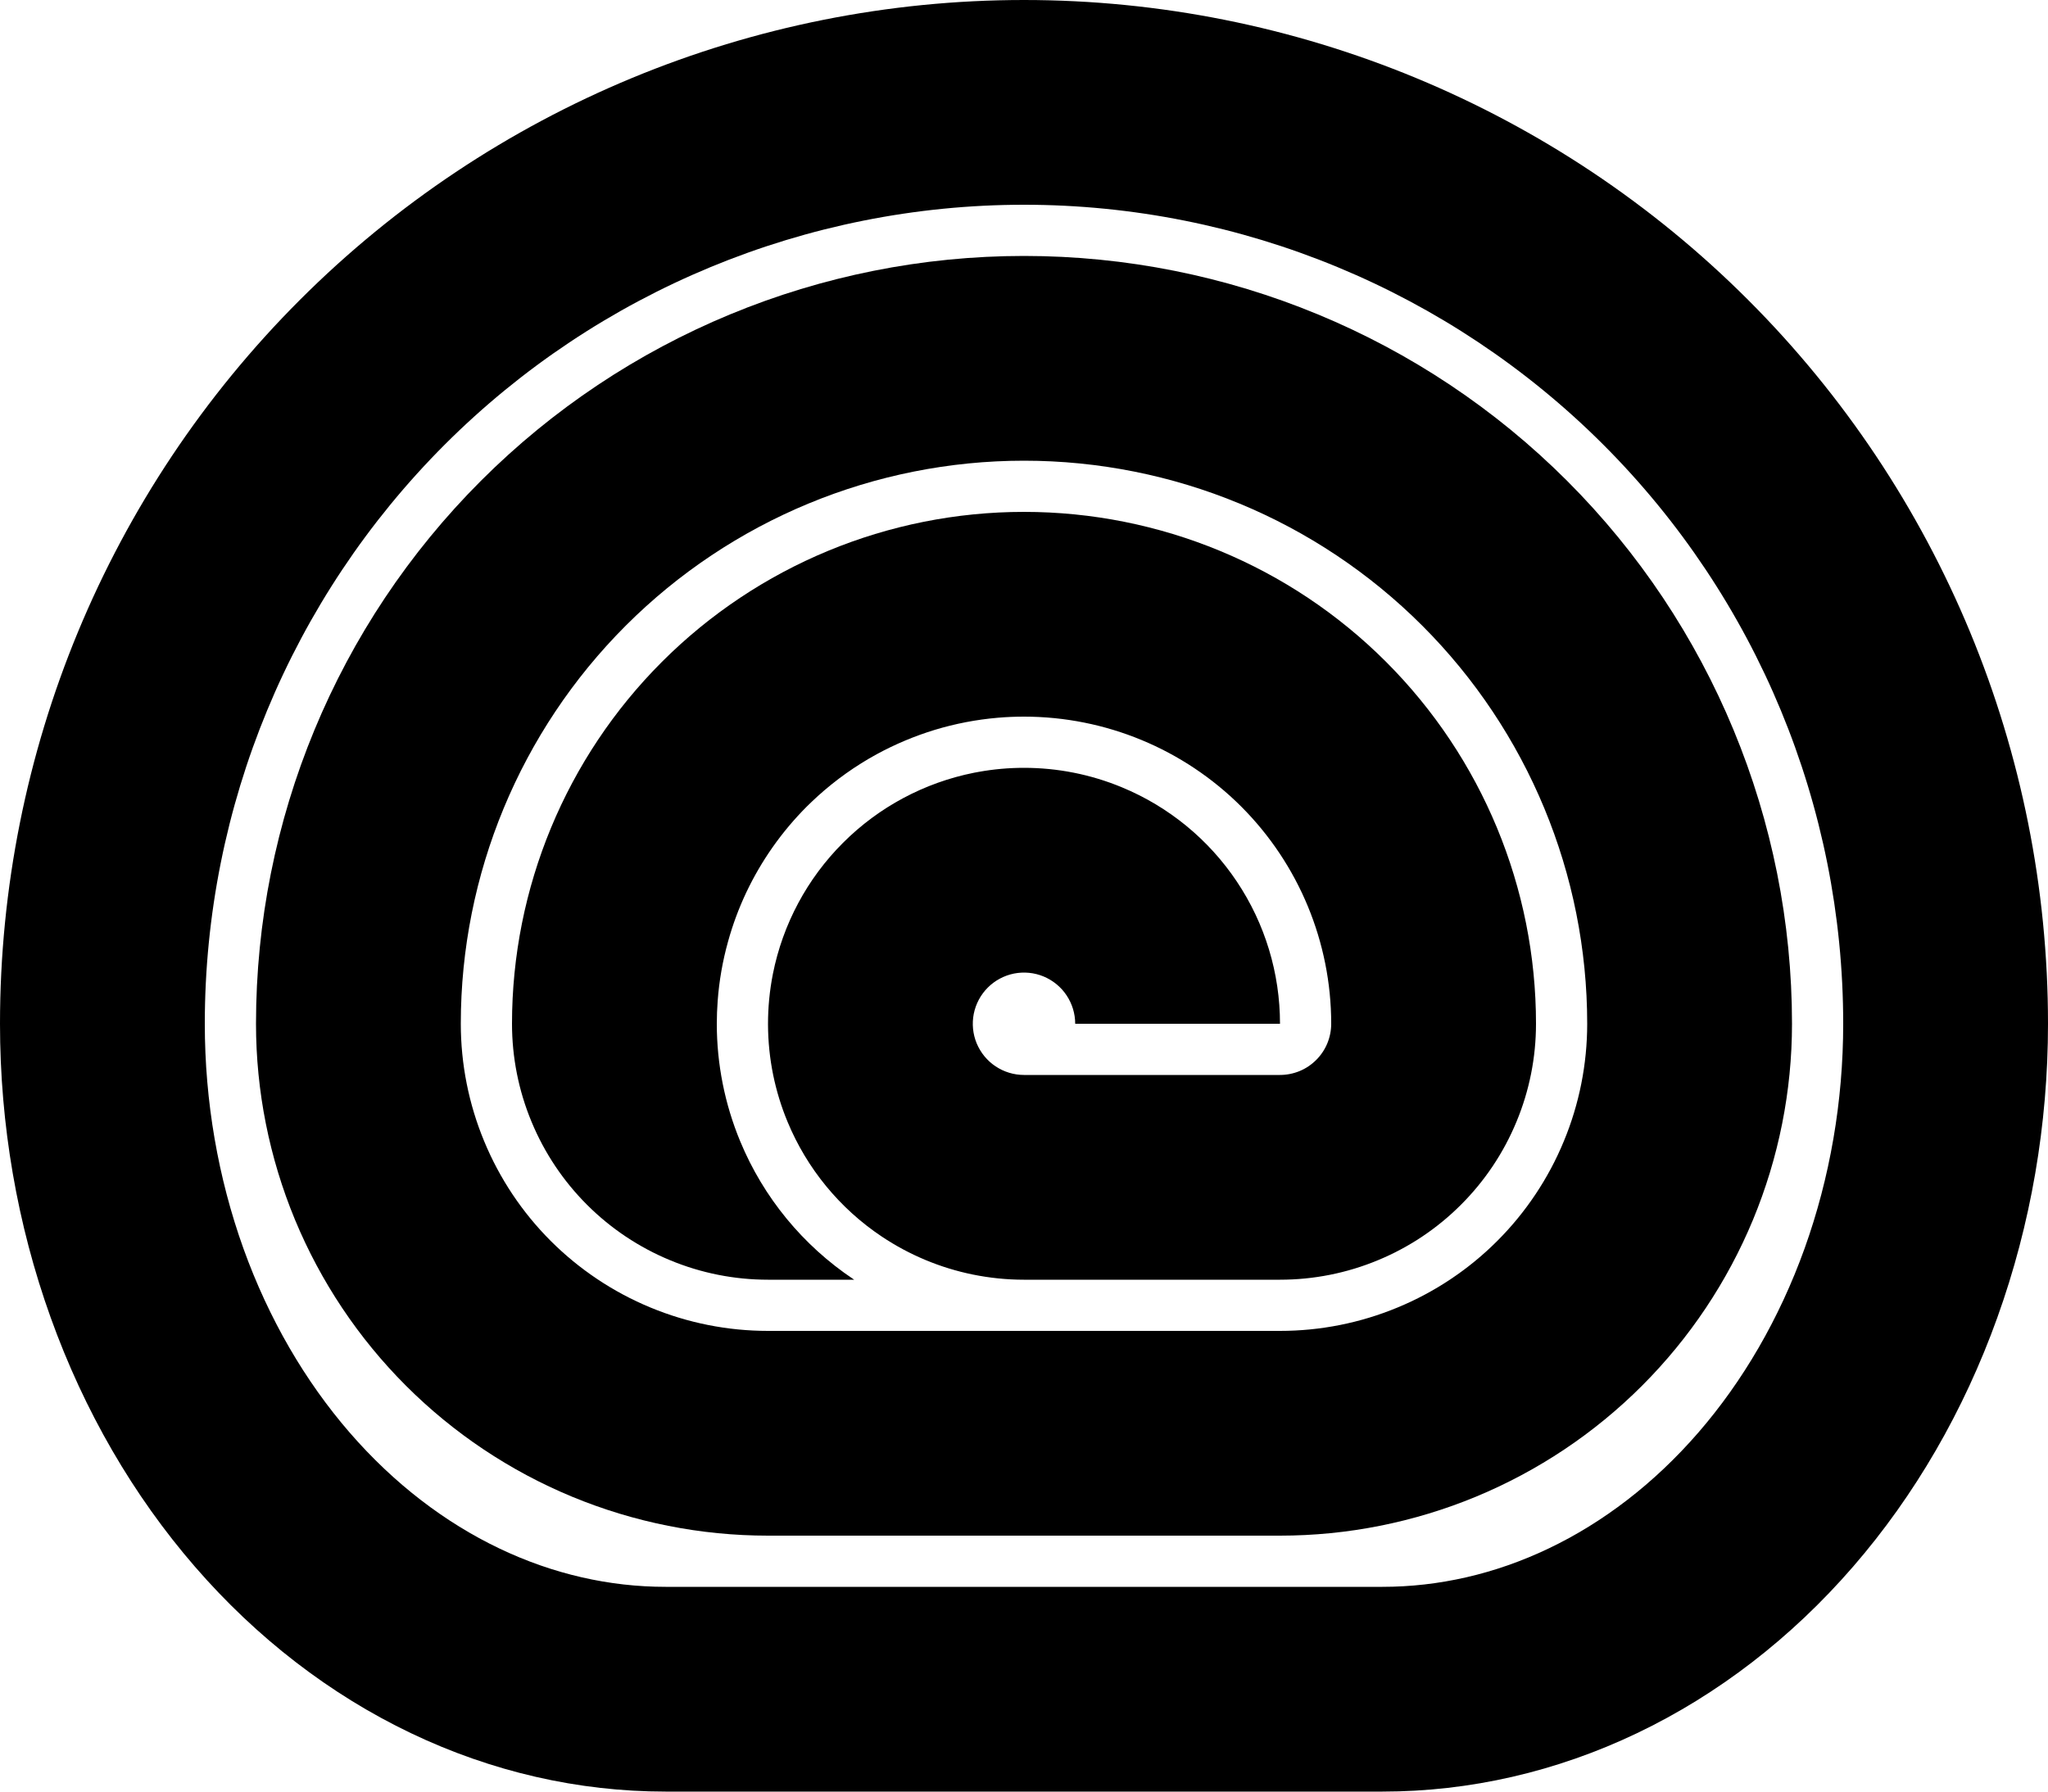
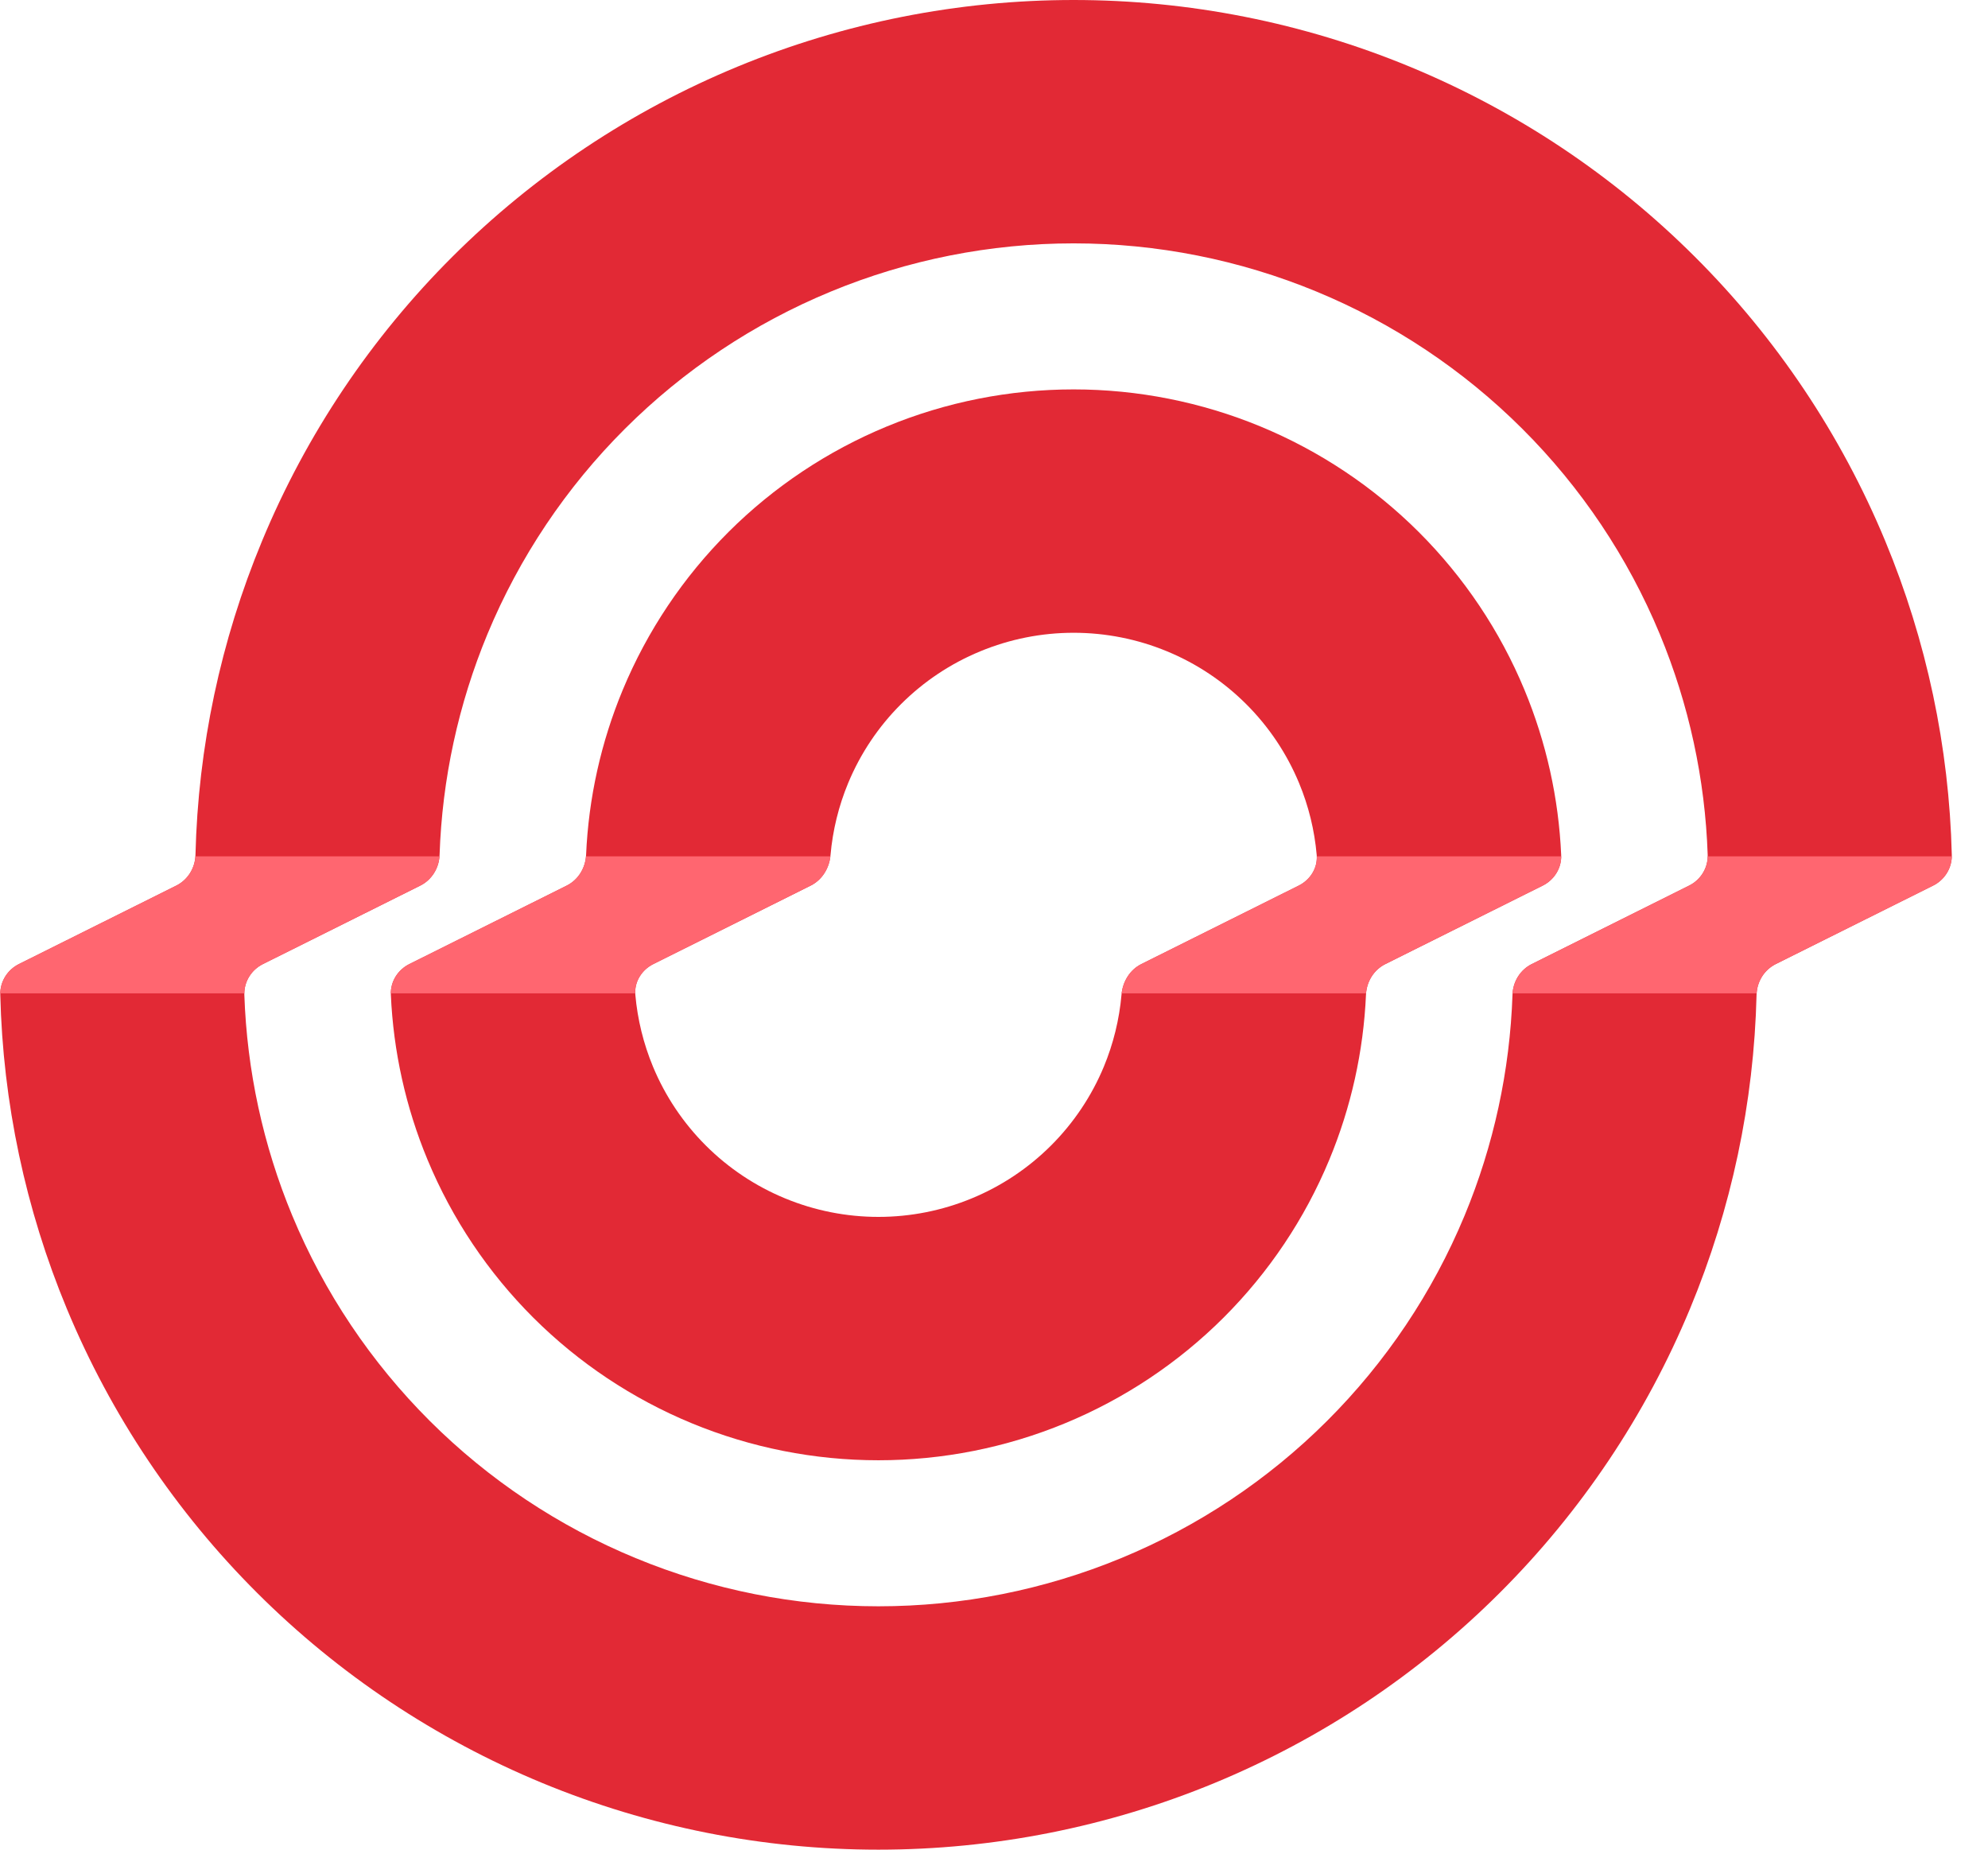
- <svg xmlns="http://www.w3.org/2000/svg" id="logo-83" width="40" height="35" viewBox="0 0 40 35" fill="none">
-   <path class="ccustom" fill-rule="evenodd" clip-rule="evenodd" d="M25 30C26.313 30 27.614 29.741 28.827 29.239C30.04 28.736 31.142 28 32.071 27.071C33 26.142 33.736 25.04 34.239 23.827C34.741 22.614 35 21.313 35 20C35 16.022 33.42 12.206 30.607 9.393C27.794 6.58 23.978 5 20 5C16.022 5 12.206 6.58 9.393 9.393C6.58 12.206 5 16.022 5 20C5 21.313 5.259 22.614 5.761 23.827C6.264 25.04 7 26.142 7.929 27.071C8.858 28 9.96 28.736 11.173 29.239C12.386 29.741 13.687 30 15 30H25ZM20 9C17.083 9 14.285 10.159 12.222 12.222C10.159 14.285 9 17.083 9 20C9 20.788 9.155 21.568 9.457 22.296C9.758 23.024 10.2 23.686 10.757 24.243C11.315 24.8 11.976 25.242 12.704 25.543C13.432 25.845 14.212 26 15 26H25C25.788 26 26.568 25.845 27.296 25.543C28.024 25.242 28.686 24.8 29.243 24.243C29.8 23.686 30.242 23.024 30.543 22.296C30.845 21.568 31 20.788 31 20C31 17.083 29.841 14.285 27.778 12.222C25.715 10.159 22.917 9 20 9Z" fill="#000" />
-   <path class="ccustom" fill-rule="evenodd" clip-rule="evenodd" d="M13 35C11.293 35 9.602 34.612 8.025 33.858C6.448 33.104 5.015 32 3.808 30.607C2.6 29.214 1.643 27.56 0.99 25.74C0.336 23.92 0 21.97 0 20C0 14.696 2.107 9.609 5.858 5.858C9.609 2.107 14.696 0 20 0C25.304 0 30.391 2.107 34.142 5.858C37.893 9.609 40 14.696 40 20C40 21.97 39.664 23.92 39.01 25.74C38.357 27.56 37.4 29.214 36.192 30.607C34.985 32 33.552 33.104 31.975 33.858C30.398 34.612 28.707 35 27 35H13ZM8.686 8.686C11.687 5.686 15.757 4 20 4C24.244 4 28.313 5.686 31.314 8.686C34.314 11.687 36 15.757 36 20C36 21.518 35.74 23.011 35.246 24.389C34.751 25.767 34.038 26.985 33.17 27.987C32.303 28.987 31.305 29.745 30.25 30.249C29.198 30.752 28.096 31 27 31H13C11.904 31 10.802 30.752 9.75 30.249C8.695 29.745 7.697 28.987 6.83 27.987C5.962 26.985 5.249 25.767 4.754 24.389C4.26 23.011 4 21.518 4 20C4 15.757 5.686 11.687 8.686 8.686Z" fill="#000" />
-   <path class="ccustom" d="M25 25H19.996C19.66 25 19.326 24.965 19 24.899C18.368 24.77 17.764 24.519 17.222 24.157C16.4 23.608 15.759 22.827 15.381 21.913C15.258 21.617 15.165 21.311 15.101 21C14.969 20.352 14.966 19.68 15.096 19.024C15.289 18.055 15.765 17.164 16.465 16.465C17.164 15.765 18.055 15.289 19.024 15.096C19.055 15.09 19.085 15.084 19.116 15.079C19.409 15.026 19.705 15 20 15C20.654 15 21.304 15.128 21.913 15.381C22.827 15.759 23.608 16.4 24.157 17.222C24.707 18.044 25 19.011 25 20H21C21 19.802 20.941 19.609 20.831 19.444C20.722 19.28 20.565 19.152 20.383 19.076C20.2 19 19.999 18.981 19.805 19.019C19.611 19.058 19.433 19.153 19.293 19.293C19.153 19.433 19.058 19.611 19.019 19.805C18.981 19.999 19 20.2 19.076 20.383C19.152 20.565 19.28 20.722 19.444 20.831C19.609 20.941 19.802 21 20 21H25C25.131 21 25.261 20.974 25.383 20.924C25.504 20.874 25.614 20.8 25.707 20.707C25.8 20.614 25.874 20.504 25.924 20.383C25.974 20.261 26 20.131 26 20C26 18.409 25.368 16.883 24.243 15.757C23.117 14.632 21.591 14 20 14C19.827 14 19.656 14.007 19.485 14.022C19.066 14.058 18.654 14.138 18.255 14.259C17.863 14.379 17.484 14.538 17.124 14.734C16.712 14.959 16.326 15.233 15.973 15.552C15.9 15.619 15.828 15.687 15.757 15.757C15.265 16.25 14.867 16.819 14.575 17.436C14.429 17.745 14.31 18.066 14.219 18.396C14.114 18.772 14.046 19.16 14.017 19.554C14.006 19.702 14 19.851 14 20C14 20.784 14.154 21.565 14.457 22.296C14.911 23.392 15.68 24.329 16.667 24.989C16.672 24.993 16.678 24.996 16.683 25H15C14.343 25 13.693 24.871 13.087 24.619C12.48 24.368 11.929 24 11.464 23.535C11 23.071 10.632 22.52 10.381 21.913C10.129 21.307 10 20.657 10 20C10 17.348 11.054 14.804 12.929 12.929C14.804 11.054 17.348 10 20 10C22.652 10 25.196 11.054 27.071 12.929C28.946 14.804 30 17.348 30 20C30 20.657 29.871 21.307 29.619 21.913C29.368 22.52 29 23.071 28.535 23.535C28.071 24 27.52 24.368 26.913 24.619C26.307 24.871 25.657 25 25 25Z" fill="#000" />
+ <svg xmlns="http://www.w3.org/2000/svg" data-logo="logo" viewBox="0 0 43 40">
+   <g id="logogram" transform="translate(0, 0) rotate(0)">
+     <path fill-rule="evenodd" clip-rule="evenodd" d="M23.222 8.421C21.836 8.421 20.463 8.693 19.183 9.222C17.902 9.751 16.738 10.527 15.758 11.504C14.778 12.482 14.001 13.642 13.47 14.919C12.998 16.055 12.73 17.263 12.677 18.489C12.664 18.77 12.508 19.027 12.257 19.152L8.855 20.848C8.603 20.973 8.442 21.23 8.454 21.511C8.508 22.737 8.776 23.945 9.248 25.081C9.778 26.358 10.556 27.518 11.536 28.496C12.516 29.473 13.68 30.249 14.961 30.778C16.241 31.307 17.614 31.579 19 31.579C20.386 31.579 21.759 31.307 23.039 30.778C24.32 30.249 25.484 29.473 26.464 28.496C27.444 27.518 28.222 26.358 28.752 25.081C29.224 23.945 29.492 22.737 29.546 21.511C29.558 21.23 29.714 20.973 29.966 20.848L33.368 19.152C33.619 19.027 33.78 18.77 33.768 18.489C33.714 17.263 33.446 16.055 32.974 14.919C32.444 13.642 31.666 12.482 30.686 11.504C29.706 10.527 28.542 9.751 27.262 9.222C25.981 8.693 24.608 8.421 23.222 8.421ZM28.098 16.933C28.305 17.43 28.433 17.955 28.48 18.49C28.505 18.769 28.341 19.027 28.09 19.152L24.688 20.848C24.437 20.973 24.282 21.231 24.258 21.51C24.211 22.045 24.082 22.57 23.876 23.067C23.611 23.705 23.222 24.285 22.732 24.774C22.242 25.263 21.66 25.651 21.02 25.915C20.379 26.18 19.693 26.316 19 26.316C18.307 26.316 17.621 26.18 16.98 25.915C16.34 25.651 15.758 25.263 15.268 24.774C14.778 24.285 14.389 23.705 14.124 23.067C13.918 22.57 13.789 22.045 13.742 21.51C13.718 21.231 13.881 20.973 14.132 20.848L17.534 19.152C17.786 19.027 17.94 18.769 17.964 18.49C18.011 17.955 18.14 17.43 18.346 16.933C18.611 16.295 19 15.714 19.49 15.226C19.98 14.737 20.562 14.349 21.203 14.085C21.843 13.82 22.529 13.684 23.222 13.684C23.915 13.684 24.602 13.82 25.242 14.085C25.882 14.349 26.464 14.737 26.954 15.226C27.444 15.714 27.833 16.295 28.098 16.933Z" fill="#E22935" />
+     <path fill-rule="evenodd" clip-rule="evenodd" d="M23.222 0C20.727 0 18.256 0.49 15.951 1.442C13.646 2.394 11.552 3.79 9.787 5.55C8.023 7.309 6.623 9.398 5.669 11.697C4.772 13.854 4.284 16.157 4.228 18.489C4.221 18.77 4.063 19.027 3.812 19.152L0.41 20.848C0.159 20.973 -0.001 21.23 0.006 21.511C0.062 23.843 0.55 26.146 1.446 28.303C2.401 30.602 3.801 32.691 5.565 34.45C7.329 36.21 9.424 37.605 11.729 38.558C14.034 39.51 16.505 40 19 40C21.495 40 23.966 39.51 26.271 38.558C28.576 37.605 30.671 36.21 32.435 34.45C34.199 32.691 35.599 30.602 36.554 28.303C37.45 26.146 37.938 23.843 37.994 21.511C38.001 21.23 38.159 20.973 38.41 20.848L41.812 19.152C42.063 19.027 42.224 18.77 42.217 18.489C42.16 16.157 41.672 13.854 40.776 11.697C39.821 9.398 38.422 7.309 36.657 5.55C34.893 3.79 32.798 2.394 30.493 1.442C28.188 0.49 25.717 0 23.222 0ZM32.715 21.511C32.724 21.23 32.881 20.973 33.132 20.848L36.534 19.152C36.786 19.027 36.946 18.77 36.937 18.489C36.882 16.848 36.531 15.23 35.9 13.711C35.21 12.05 34.2 10.542 32.925 9.271C31.651 8 30.138 6.992 28.474 6.305C26.809 5.617 25.024 5.263 23.222 5.263C21.42 5.263 19.636 5.617 17.971 6.305C16.306 6.992 14.793 8 13.519 9.271C12.245 10.542 11.234 12.05 10.544 13.711C9.914 15.23 9.563 16.848 9.508 18.489C9.498 18.77 9.341 19.027 9.09 19.152L5.688 20.848C5.437 20.973 5.276 21.23 5.285 21.511C5.341 23.152 5.691 24.77 6.322 26.289C7.012 27.95 8.023 29.458 9.297 30.729C10.571 32 12.084 33.008 13.749 33.695C15.414 34.383 17.198 34.737 19 34.737C20.802 34.737 22.586 34.383 24.251 33.695C25.916 33.008 27.429 32 28.703 30.729C29.977 29.458 30.988 27.95 31.678 26.289C32.309 24.77 32.659 23.152 32.715 21.511Z" fill="#E22935" />
+     <path fill-rule="evenodd" clip-rule="evenodd" d="M42.217 18.519H36.937C36.935 18.788 36.777 19.031 36.534 19.152L33.133 20.848C32.89 20.969 32.735 21.212 32.716 21.482H37.996C38.013 21.212 38.168 20.969 38.41 20.848L41.812 19.152C42.055 19.031 42.212 18.788 42.217 18.519ZM0.005 21.482H5.285C5.287 21.212 5.445 20.969 5.688 20.848L9.09 19.152C9.332 19.031 9.487 18.788 9.506 18.519H4.227C4.21 18.788 4.055 19.031 3.812 19.152L0.41 20.848C0.168 20.969 0.01 21.212 0.005 21.482ZM12.675 18.519C12.653 18.788 12.499 19.031 12.257 19.152L8.855 20.848C8.612 20.969 8.454 21.212 8.454 21.482H13.74C13.729 21.213 13.89 20.969 14.133 20.848L17.534 19.152C17.777 19.031 17.929 18.787 17.962 18.519H12.675ZM28.482 18.519C28.493 18.787 28.332 19.031 28.09 19.152L24.688 20.848C24.445 20.969 24.293 21.213 24.261 21.482H29.547C29.569 21.212 29.723 20.969 29.966 20.848L33.368 19.152C33.61 19.031 33.769 18.788 33.769 18.519H28.482Z" fill="#FF6670" />
+   </g>
+   <g id="logotype" transform="translate(43, 20)" />
</svg>
